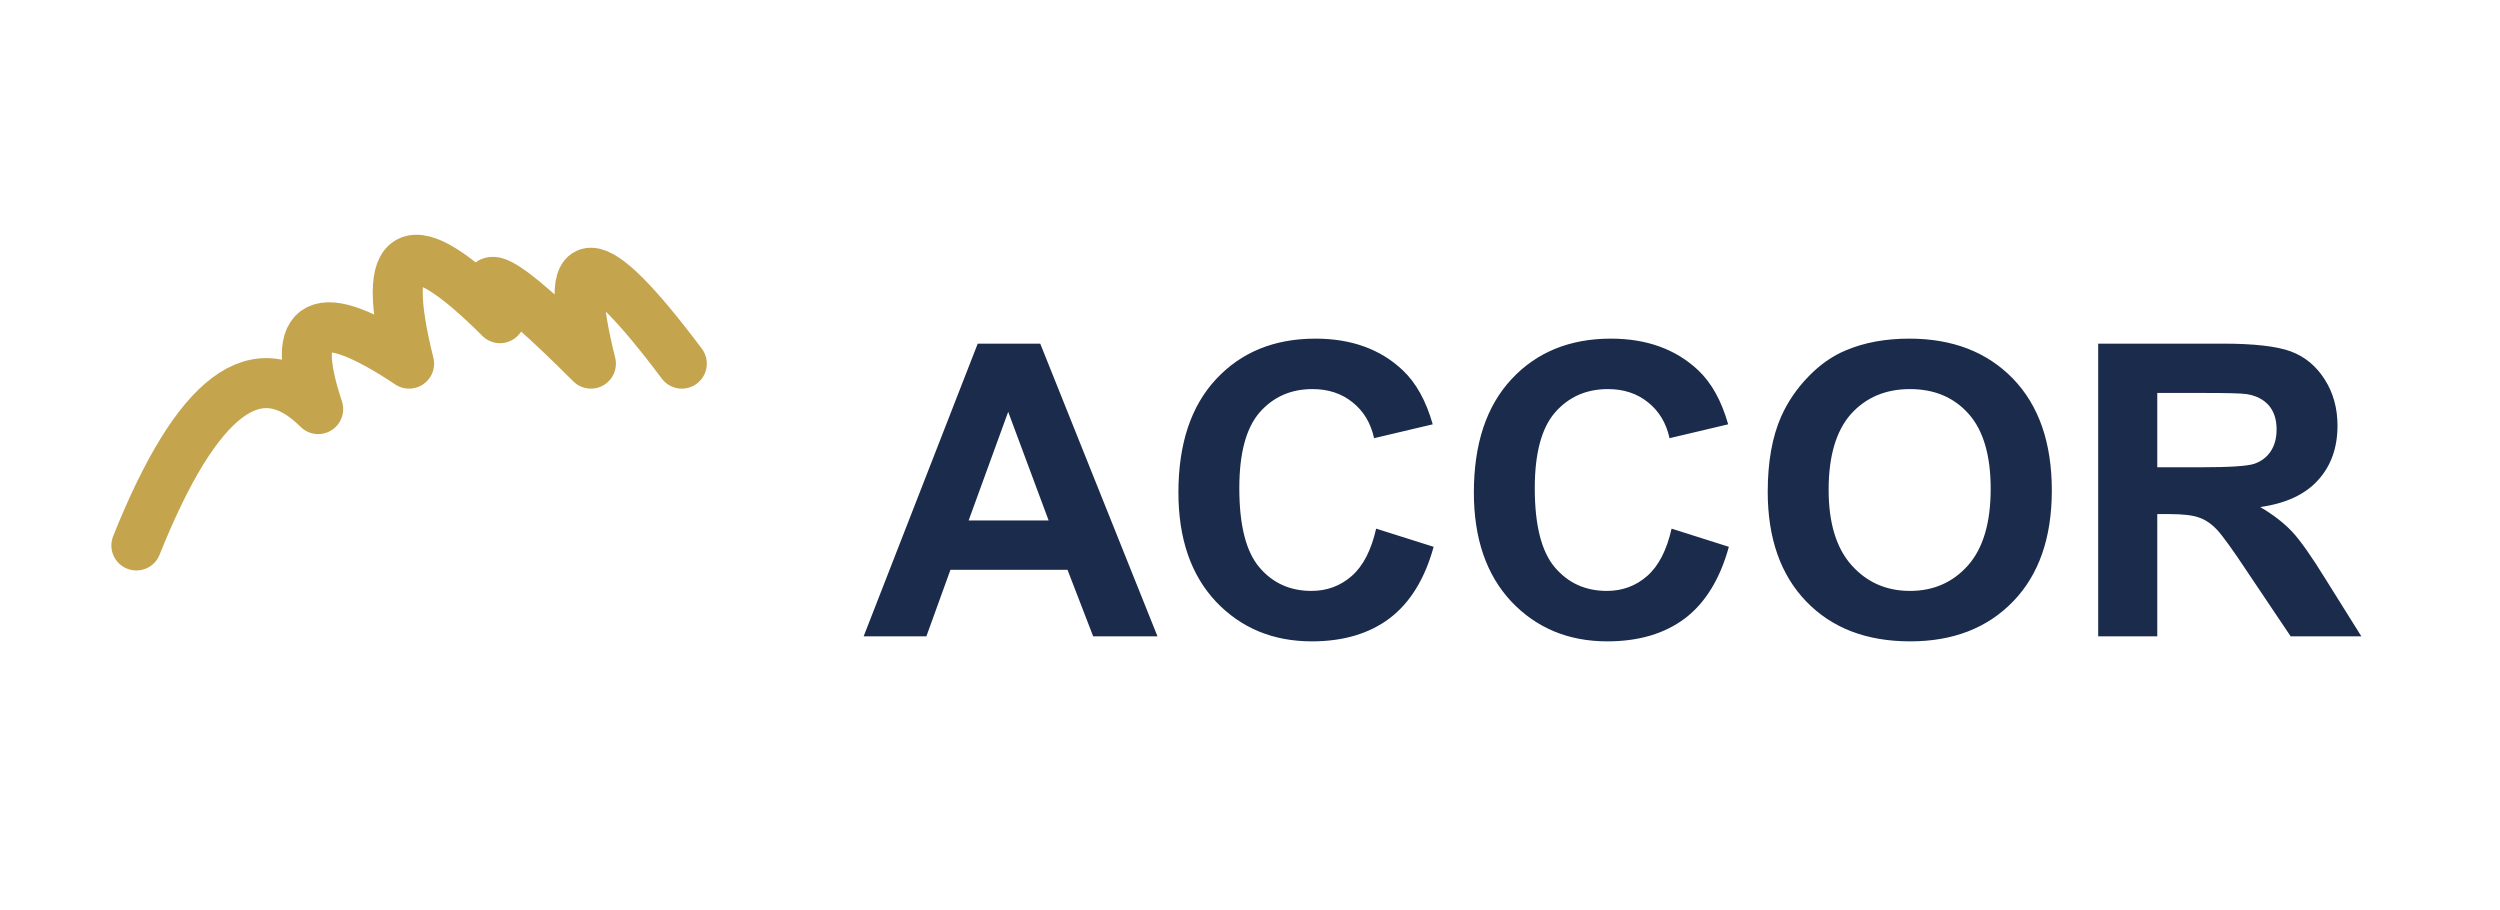
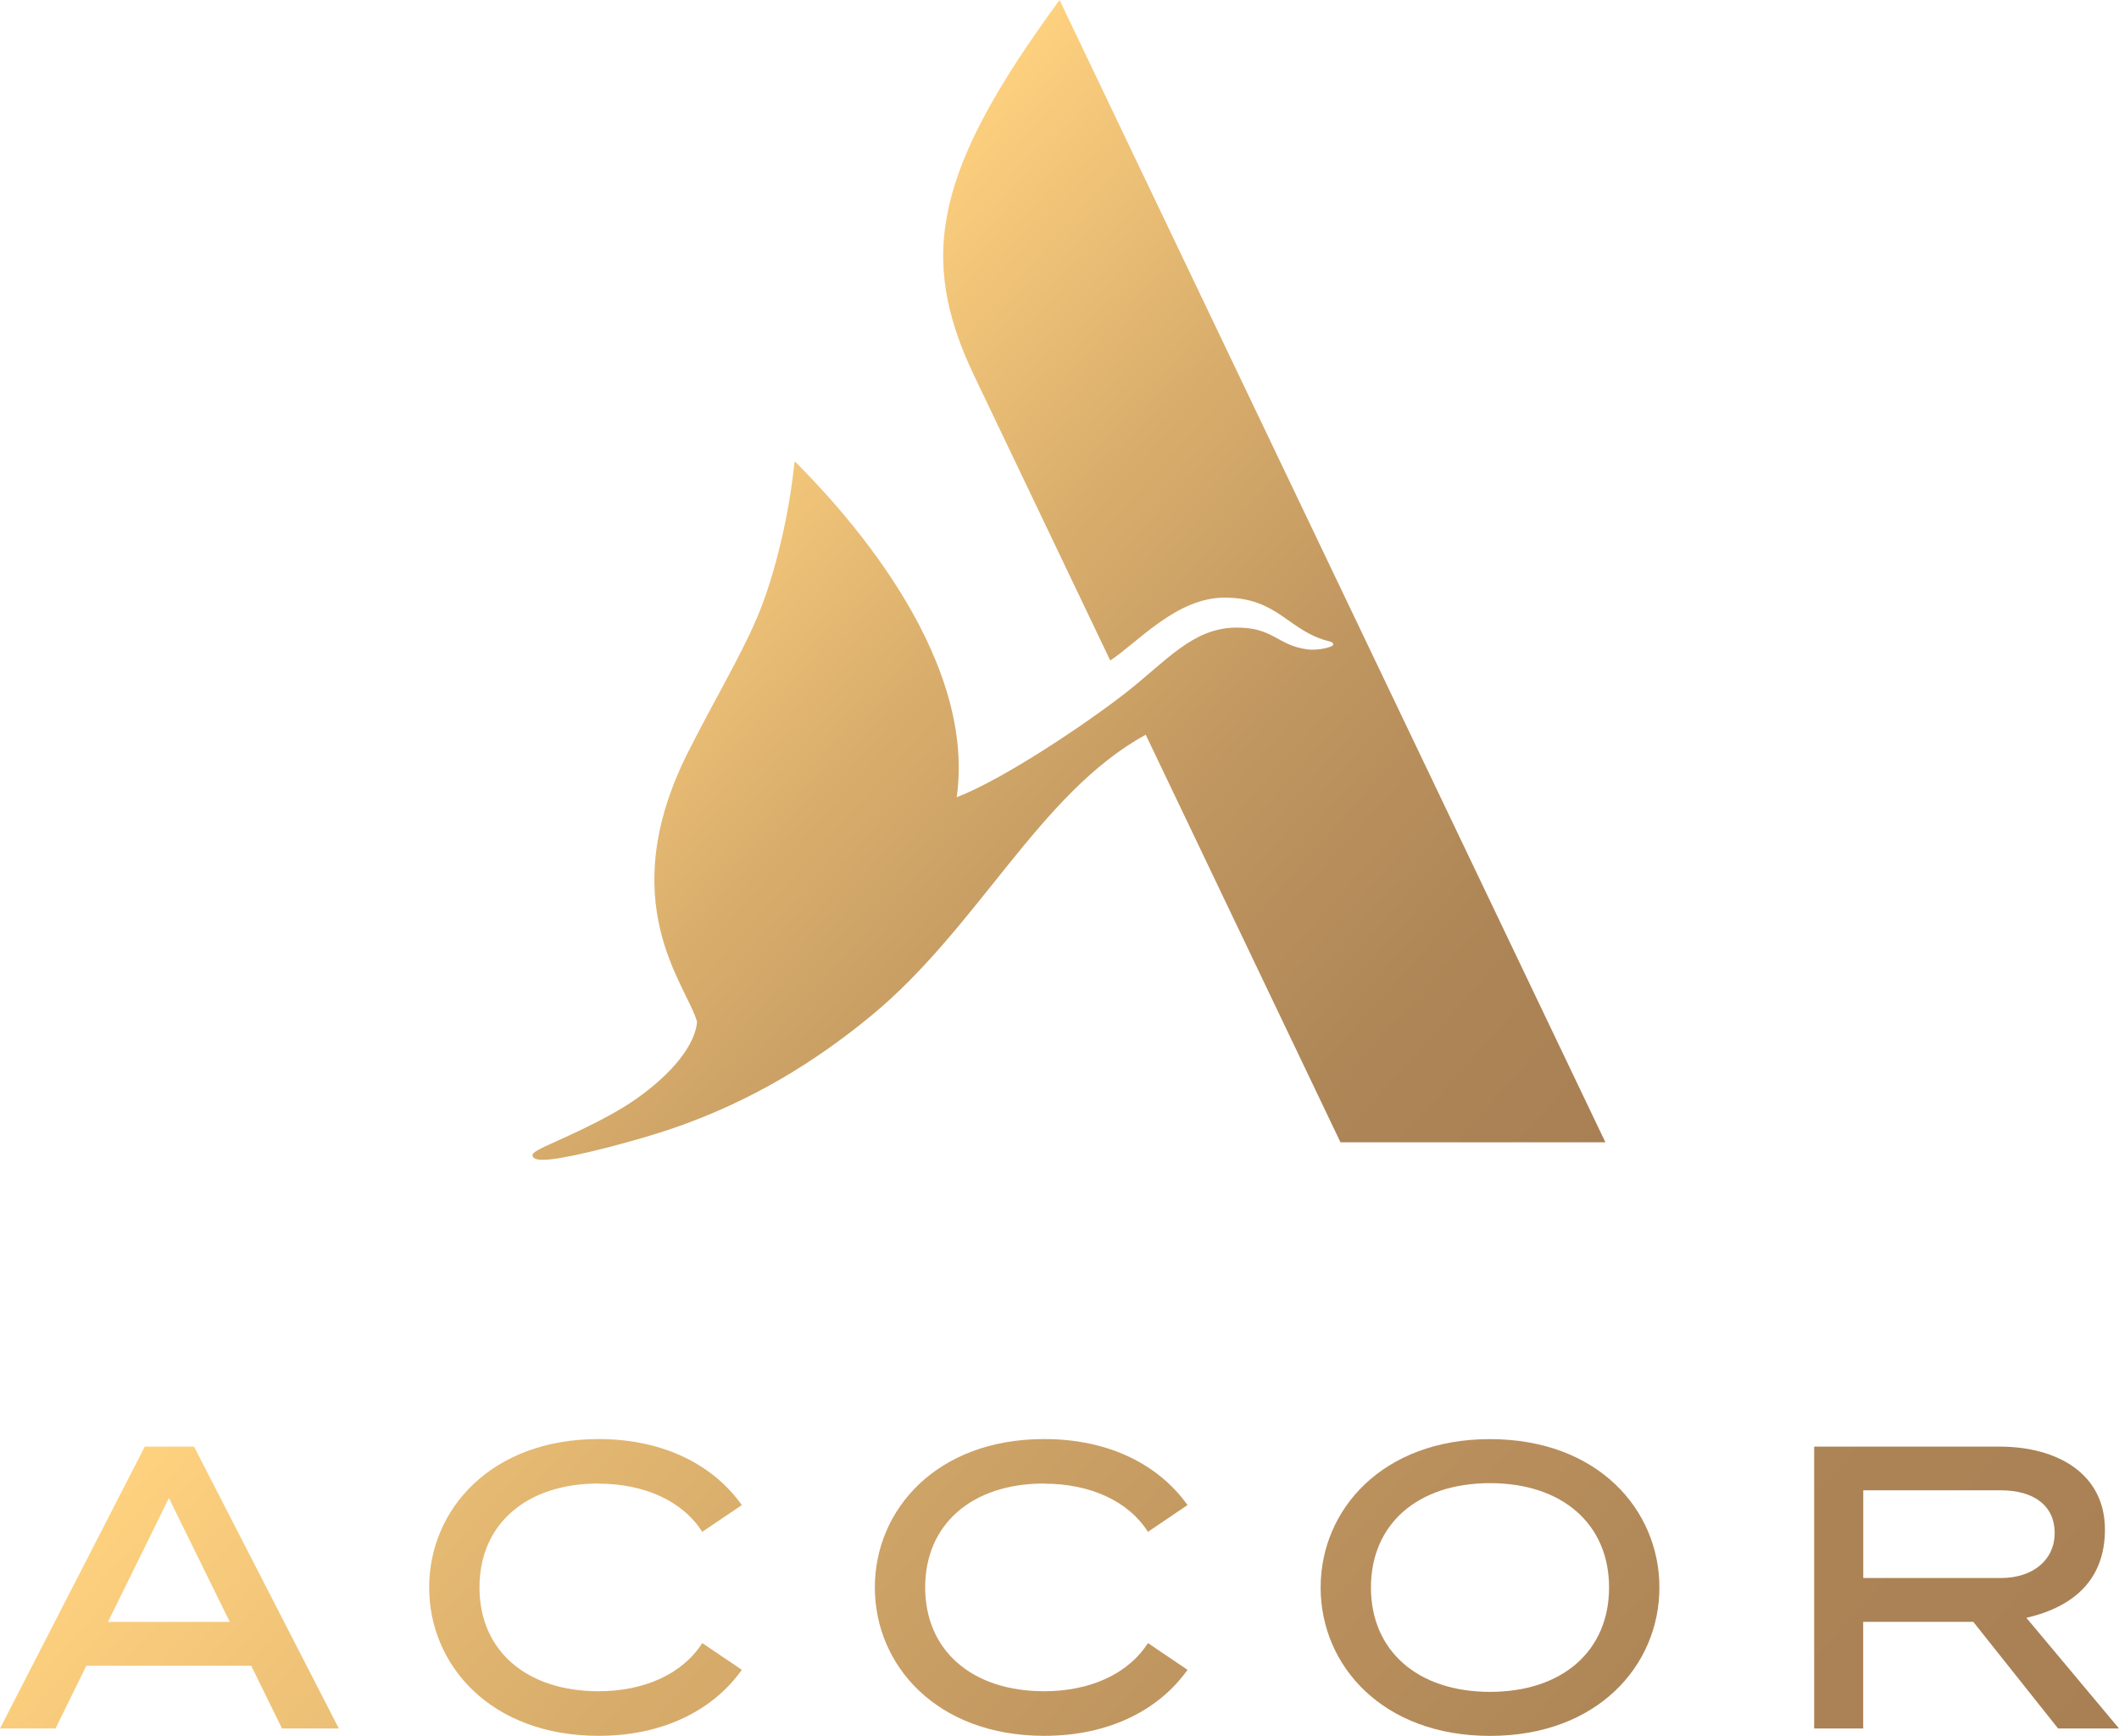
- <svg xmlns="http://www.w3.org/2000/svg" viewBox="0 0 110 40" fill="none">
-   <path d="M6 24 Q10 14, 14 18 Q12 12, 18 16 Q16 8, 22 14 Q20 10, 26 16 Q24 8, 30 16" stroke="#C5A44E" stroke-width="2.2" fill="none" stroke-linecap="round" stroke-linejoin="round" />
-   <path d="M45.77 15.12L50.93 28L48.10 28L46.97 25.07L41.82 25.07L40.76 28L38 28L43.02 15.12L45.77 15.12ZM42.62 22.90L46.14 22.90L44.36 18.12L42.62 22.90ZM60.55 23.26L60.55 23.26L63.08 24.06Q62.50 26.17 61.15 27.20Q59.80 28.22 57.72 28.22L57.72 28.22Q55.16 28.22 53.50 26.47Q51.85 24.71 51.85 21.67L51.85 21.67Q51.85 18.46 53.51 16.68Q55.17 14.90 57.88 14.90L57.88 14.90Q60.25 14.90 61.72 16.29L61.72 16.29Q62.60 17.12 63.04 18.67L63.04 18.67L60.46 19.28Q60.24 18.28 59.51 17.70Q58.79 17.12 57.75 17.12L57.75 17.12Q56.32 17.12 55.42 18.15Q54.53 19.18 54.53 21.48L54.53 21.48Q54.53 23.92 55.41 24.96Q56.29 26.00 57.70 26.00L57.70 26.00Q58.73 26.00 59.48 25.34Q60.23 24.68 60.55 23.26ZM73.55 23.26L73.55 23.26L76.07 24.06Q75.49 26.17 74.15 27.20Q72.80 28.22 70.72 28.22L70.72 28.22Q68.16 28.22 66.50 26.47Q64.85 24.71 64.85 21.67L64.85 21.67Q64.85 18.46 66.51 16.68Q68.17 14.90 70.88 14.90L70.88 14.90Q73.24 14.90 74.72 16.29L74.72 16.29Q75.60 17.12 76.04 18.67L76.04 18.67L73.46 19.28Q73.24 18.28 72.51 17.70Q71.79 17.12 70.75 17.12L70.75 17.12Q69.32 17.12 68.42 18.15Q67.53 19.18 67.53 21.48L67.53 21.48Q67.53 23.92 68.41 24.96Q69.29 26.00 70.70 26.00L70.70 26.00Q71.73 26.00 72.48 25.34Q73.23 24.68 73.55 23.26ZM77.78 21.64L77.78 21.64Q77.78 19.67 78.37 18.33L78.37 18.33Q78.81 17.35 79.57 16.57Q80.33 15.78 81.23 15.41L81.23 15.41Q82.44 14.90 84.01 14.90L84.01 14.90Q86.86 14.90 88.57 16.66Q90.28 18.43 90.28 21.58L90.28 21.58Q90.28 24.70 88.58 26.46Q86.88 28.22 84.05 28.22L84.05 28.22Q81.17 28.22 79.48 26.47Q77.78 24.71 77.78 21.64ZM80.46 21.55L80.46 21.55Q80.46 23.74 81.47 24.87Q82.48 26.00 84.04 26.00L84.04 26.00Q85.59 26.00 86.59 24.88Q87.59 23.75 87.59 21.51L87.59 21.51Q87.59 19.30 86.62 18.21Q85.65 17.12 84.04 17.12L84.04 17.12Q82.43 17.12 81.44 18.22Q80.46 19.33 80.46 21.55ZM94.92 28L92.32 28L92.32 15.12L97.79 15.12Q99.86 15.12 100.79 15.46Q101.73 15.81 102.29 16.70Q102.85 17.58 102.85 18.73L102.85 18.73Q102.85 20.18 102.00 21.12Q101.15 22.07 99.45 22.31L99.45 22.31Q100.30 22.81 100.85 23.39Q101.40 23.98 102.33 25.49L102.33 25.49L103.90 28L100.79 28L98.91 25.20Q97.91 23.69 97.54 23.30Q97.17 22.91 96.75 22.77Q96.34 22.62 95.45 22.62L95.45 22.62L94.92 22.62L94.92 28ZM94.92 17.29L94.92 20.56L96.84 20.56Q98.71 20.56 99.18 20.41Q99.65 20.25 99.91 19.86Q100.17 19.47 100.17 18.89L100.17 18.89Q100.17 18.24 99.83 17.84Q99.48 17.44 98.85 17.34L98.85 17.34Q98.53 17.29 96.95 17.29L96.95 17.29L94.92 17.29Z" fill="#1B2B4B" />
+ <svg xmlns="http://www.w3.org/2000/svg" width="94" height="77" viewBox="0 0 94 77" fill="none">
+   <path d="M71.216 50.669H59.464L50.825 32.591C46.111 35.165 43.418 41.126 38.638 45.062C36.2 47.069 33.35 48.855 29.797 50.067C28.189 50.615 25.455 51.324 24.427 51.425C23.998 51.47 23.695 51.451 23.632 51.296C23.582 51.175 23.702 51.084 24.159 50.862C24.682 50.609 26.839 49.713 28.192 48.766C29.879 47.585 30.847 46.306 30.922 45.321C30.459 43.678 27.151 40.031 30.534 33.341C31.748 30.941 32.798 29.213 33.549 27.478C34.413 25.483 35.024 22.675 35.233 20.585C35.245 20.465 35.267 20.468 35.333 20.538C36.979 22.209 43.361 28.808 42.44 35.364C44.562 34.544 48.242 32.059 49.938 30.732C51.729 29.333 52.896 27.87 54.794 27.839C56.494 27.81 56.639 28.624 57.992 28.804C58.326 28.849 58.824 28.782 59.079 28.659C59.183 28.608 59.158 28.494 59 28.456C57.156 28.019 56.715 26.509 54.328 26.509C52.187 26.509 50.484 28.488 49.251 29.298L43.216 16.669C40.694 11.388 41.463 7.551 47.003 0L71.216 50.669Z" fill="url(#paint0_linear_30922_73115)" />
+   <path d="M94 76.671L89.892 71.763C92.055 71.263 93.376 70.016 93.376 67.847C93.376 65.396 91.307 64.168 88.687 64.168H80.477V76.671H82.652V71.941H87.536L91.298 76.671H94ZM82.655 66.106H88.75C90.251 66.106 91.147 66.812 91.147 67.996C91.147 69.18 90.207 69.997 88.75 69.997H82.655V66.106Z" fill="url(#paint1_linear_30922_73115)" />
+   <path d="M6.423 64.168L0 76.671H2.463L3.831 73.888H11.143L12.511 76.671H15.031L8.608 64.168H6.417H6.423ZM4.79 71.944L7.492 66.451L10.194 71.944H4.79Z" fill="url(#paint2_linear_30922_73115)" />
+   <path d="M26.552 65.812C28.598 65.812 30.288 66.587 31.152 67.949L32.908 66.762C31.679 65.03 29.503 63.833 26.552 63.833C21.781 63.833 19.038 66.961 19.038 70.415C19.038 73.869 21.778 76.997 26.552 76.997C29.503 76.997 31.679 75.8 32.908 74.069L31.152 72.882C30.285 74.243 28.598 75.019 26.552 75.019C23.345 75.019 21.27 73.211 21.27 70.412C21.27 67.613 23.342 65.805 26.552 65.805V65.812Z" fill="url(#paint3_linear_30922_73115)" />
+   <path d="M46.322 65.812C48.369 65.812 50.059 66.587 50.923 67.949L52.679 66.762C51.449 65.03 49.274 63.833 46.322 63.833C41.552 63.833 38.809 66.961 38.809 70.415C38.809 73.869 41.549 76.997 46.322 76.997C49.274 76.997 51.449 75.8 52.679 74.069L50.923 72.882C50.056 74.243 48.369 75.019 46.322 75.019C43.116 75.019 41.041 73.211 41.041 70.412C41.041 67.613 43.113 65.805 46.322 65.805V65.812Z" fill="url(#paint4_linear_30922_73115)" />
+   <path d="M66.098 63.836C61.327 63.836 58.584 66.964 58.584 70.418C58.584 73.872 61.324 77 66.098 77C70.872 77 73.612 73.872 73.612 70.418C73.612 66.964 70.872 63.836 66.098 63.836ZM66.098 75.047C62.891 75.047 60.816 73.23 60.816 70.418C60.816 67.607 62.888 65.789 66.098 65.789C69.308 65.789 71.379 67.607 71.379 70.418C71.379 73.23 69.308 75.047 66.098 75.047Z" fill="url(#paint5_linear_30922_73115)" />
+   <defs>
+     <linearGradient id="paint0_linear_30922_73115" x1="29.062" y1="20.006" x2="67.667" y2="54.624" gradientUnits="userSpaceOnUse">
+       <stop stop-color="#FED17F" />
+       <stop offset="0.3" stop-color="#D9AE6C" />
+       <stop offset="0.57" stop-color="#BE945F" />
+       <stop offset="0.81" stop-color="#AD8556" />
+       <stop offset="1" stop-color="#A88054" />
+     </linearGradient>
+     <linearGradient id="paint1_linear_30922_73115" x1="-0.964" y1="-7.982" x2="93.715" y2="76.922" gradientUnits="userSpaceOnUse">
+       <stop stop-color="#FED17F" />
+       <stop offset="0.3" stop-color="#D9AE6C" />
+       <stop offset="0.57" stop-color="#BE945F" />
+       <stop offset="0.81" stop-color="#AD8556" />
+       <stop offset="1" stop-color="#A88054" />
+     </linearGradient>
+     <linearGradient id="paint2_linear_30922_73115" x1="2.8" y1="69.053" x2="71.058" y2="130.262" gradientUnits="userSpaceOnUse">
+       <stop stop-color="#FED17F" />
+       <stop offset="0.3" stop-color="#D9AE6C" />
+       <stop offset="0.57" stop-color="#BE945F" />
+       <stop offset="0.81" stop-color="#AD8556" />
+       <stop offset="1" stop-color="#A88054" />
+     </linearGradient>
+     <linearGradient id="paint3_linear_30922_73115" x1="6.959" y1="52.705" x2="79.277" y2="117.554" gradientUnits="userSpaceOnUse">
+       <stop stop-color="#FED17F" />
+       <stop offset="0.3" stop-color="#D9AE6C" />
+       <stop offset="0.57" stop-color="#BE945F" />
+       <stop offset="0.81" stop-color="#AD8556" />
+       <stop offset="1" stop-color="#A88054" />
+     </linearGradient>
+     <linearGradient id="paint4_linear_30922_73115" x1="11.475" y1="38.913" x2="83.793" y2="103.763" gradientUnits="userSpaceOnUse">
+       <stop stop-color="#FED17F" />
+       <stop offset="0.3" stop-color="#D9AE6C" />
+       <stop offset="0.57" stop-color="#BE945F" />
+       <stop offset="0.81" stop-color="#AD8556" />
+       <stop offset="1" stop-color="#A88054" />
+     </linearGradient>
+     <linearGradient id="paint5_linear_30922_73115" x1="19.438" y1="28.234" x2="86.187" y2="88.091" gradientUnits="userSpaceOnUse">
+       <stop stop-color="#FED17F" />
+       <stop offset="0.3" stop-color="#D9AE6C" />
+       <stop offset="0.57" stop-color="#BE945F" />
+       <stop offset="0.81" stop-color="#AD8556" />
+       <stop offset="1" stop-color="#A88054" />
+     </linearGradient>
+   </defs>
</svg>
